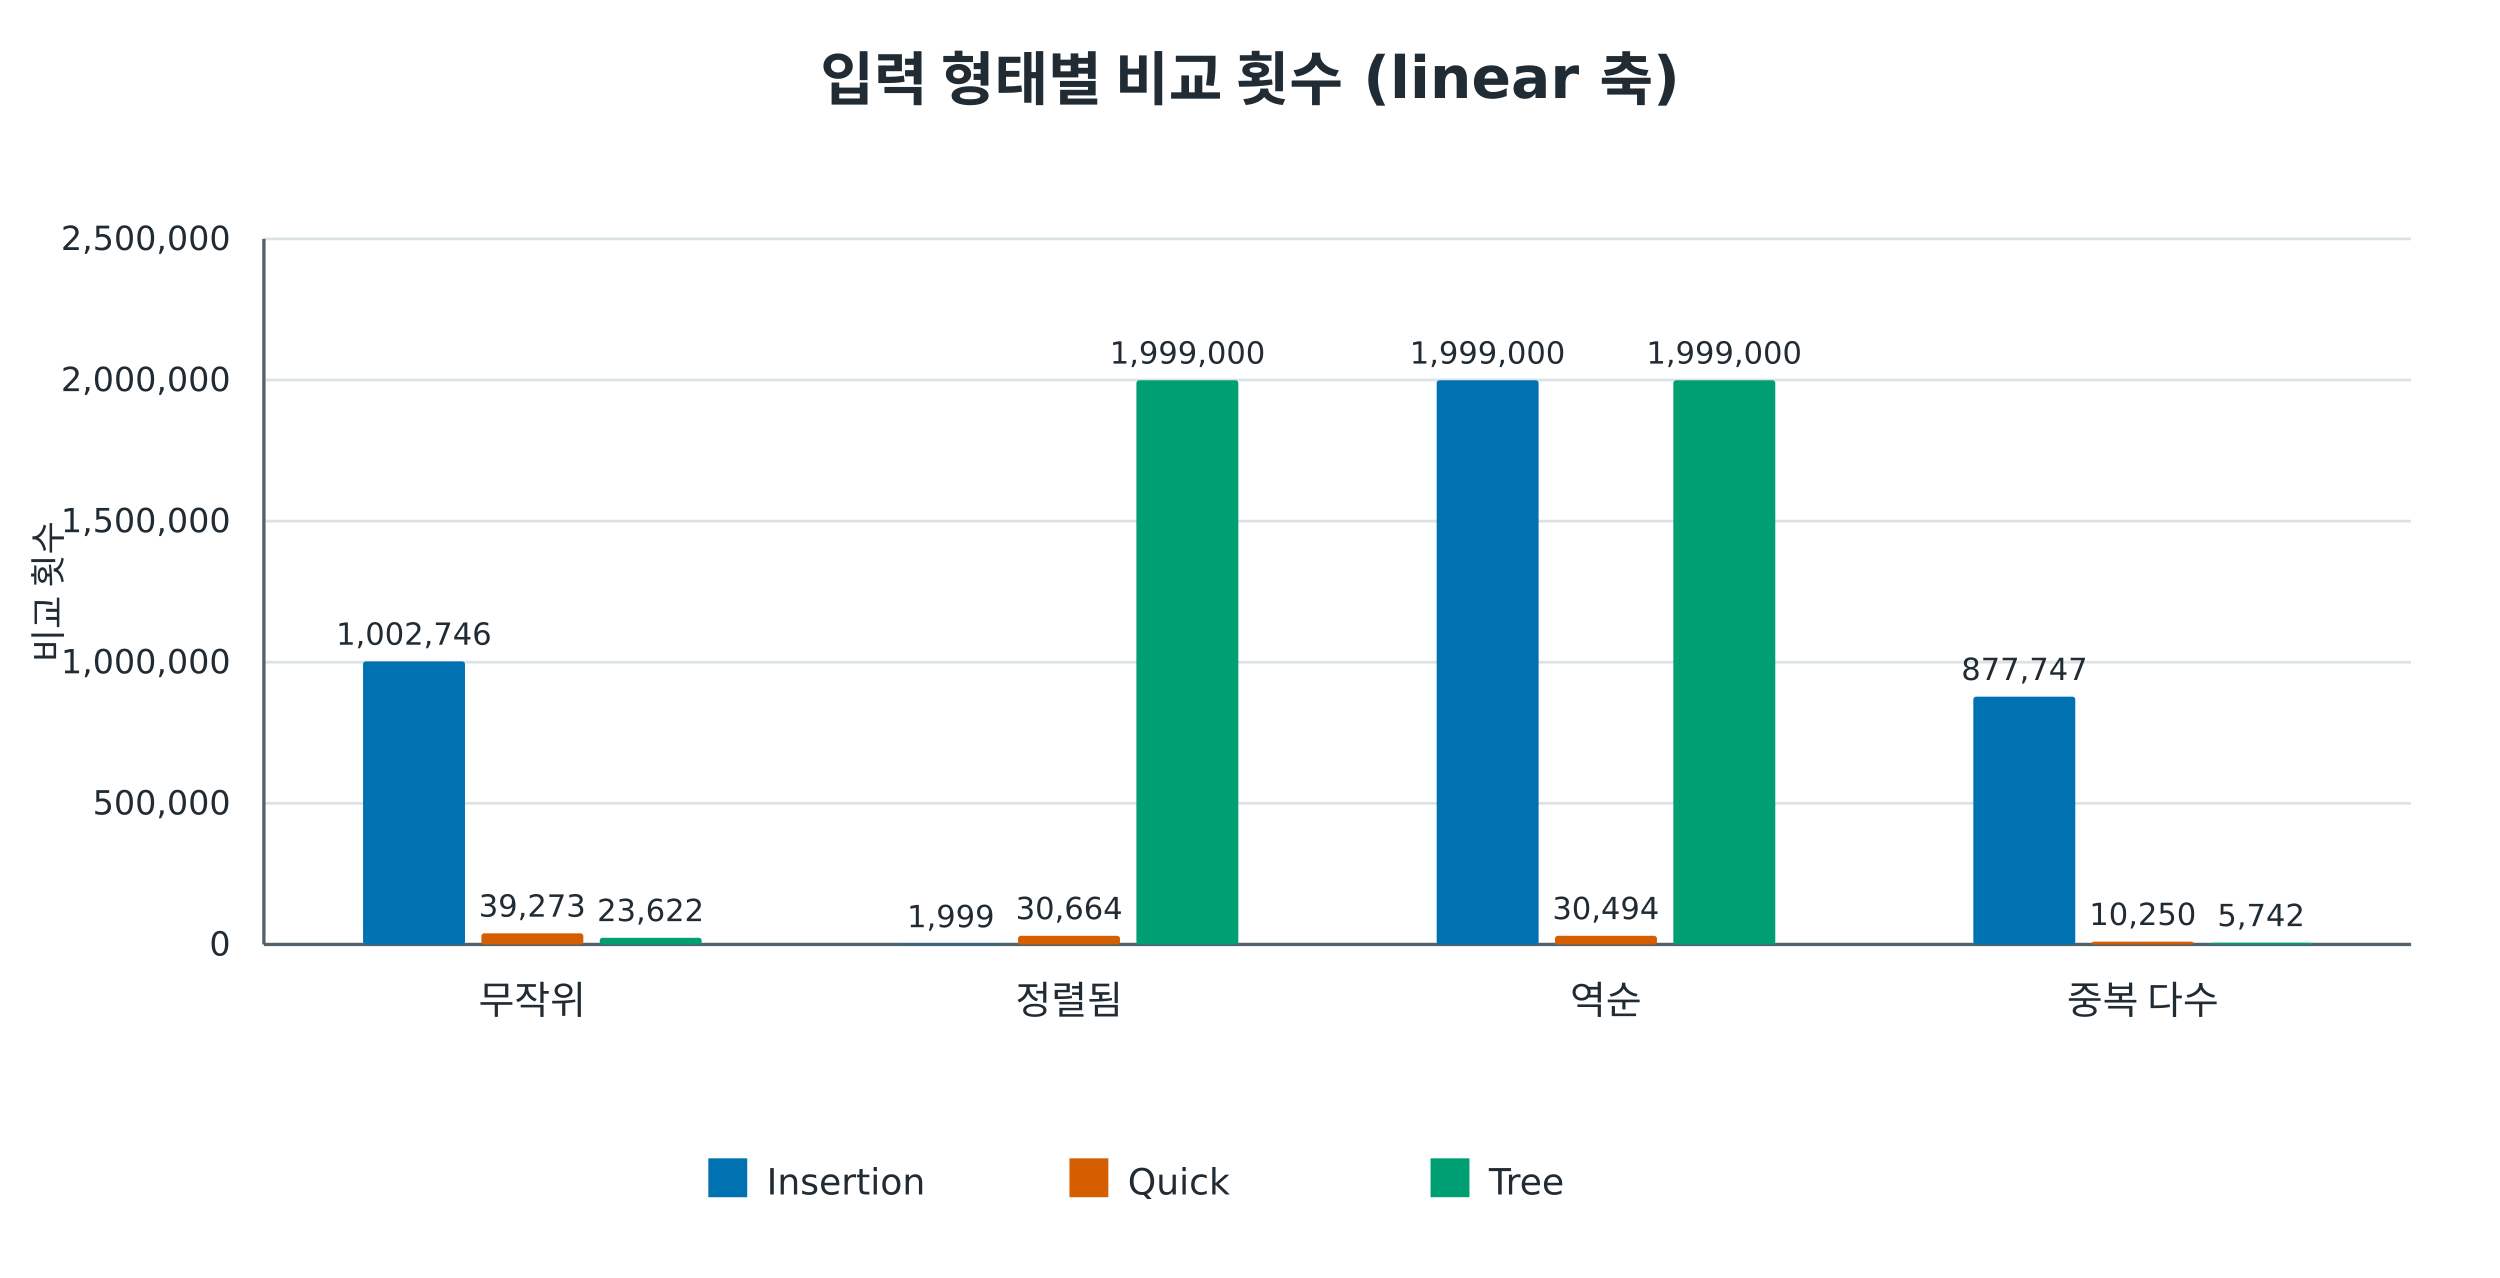
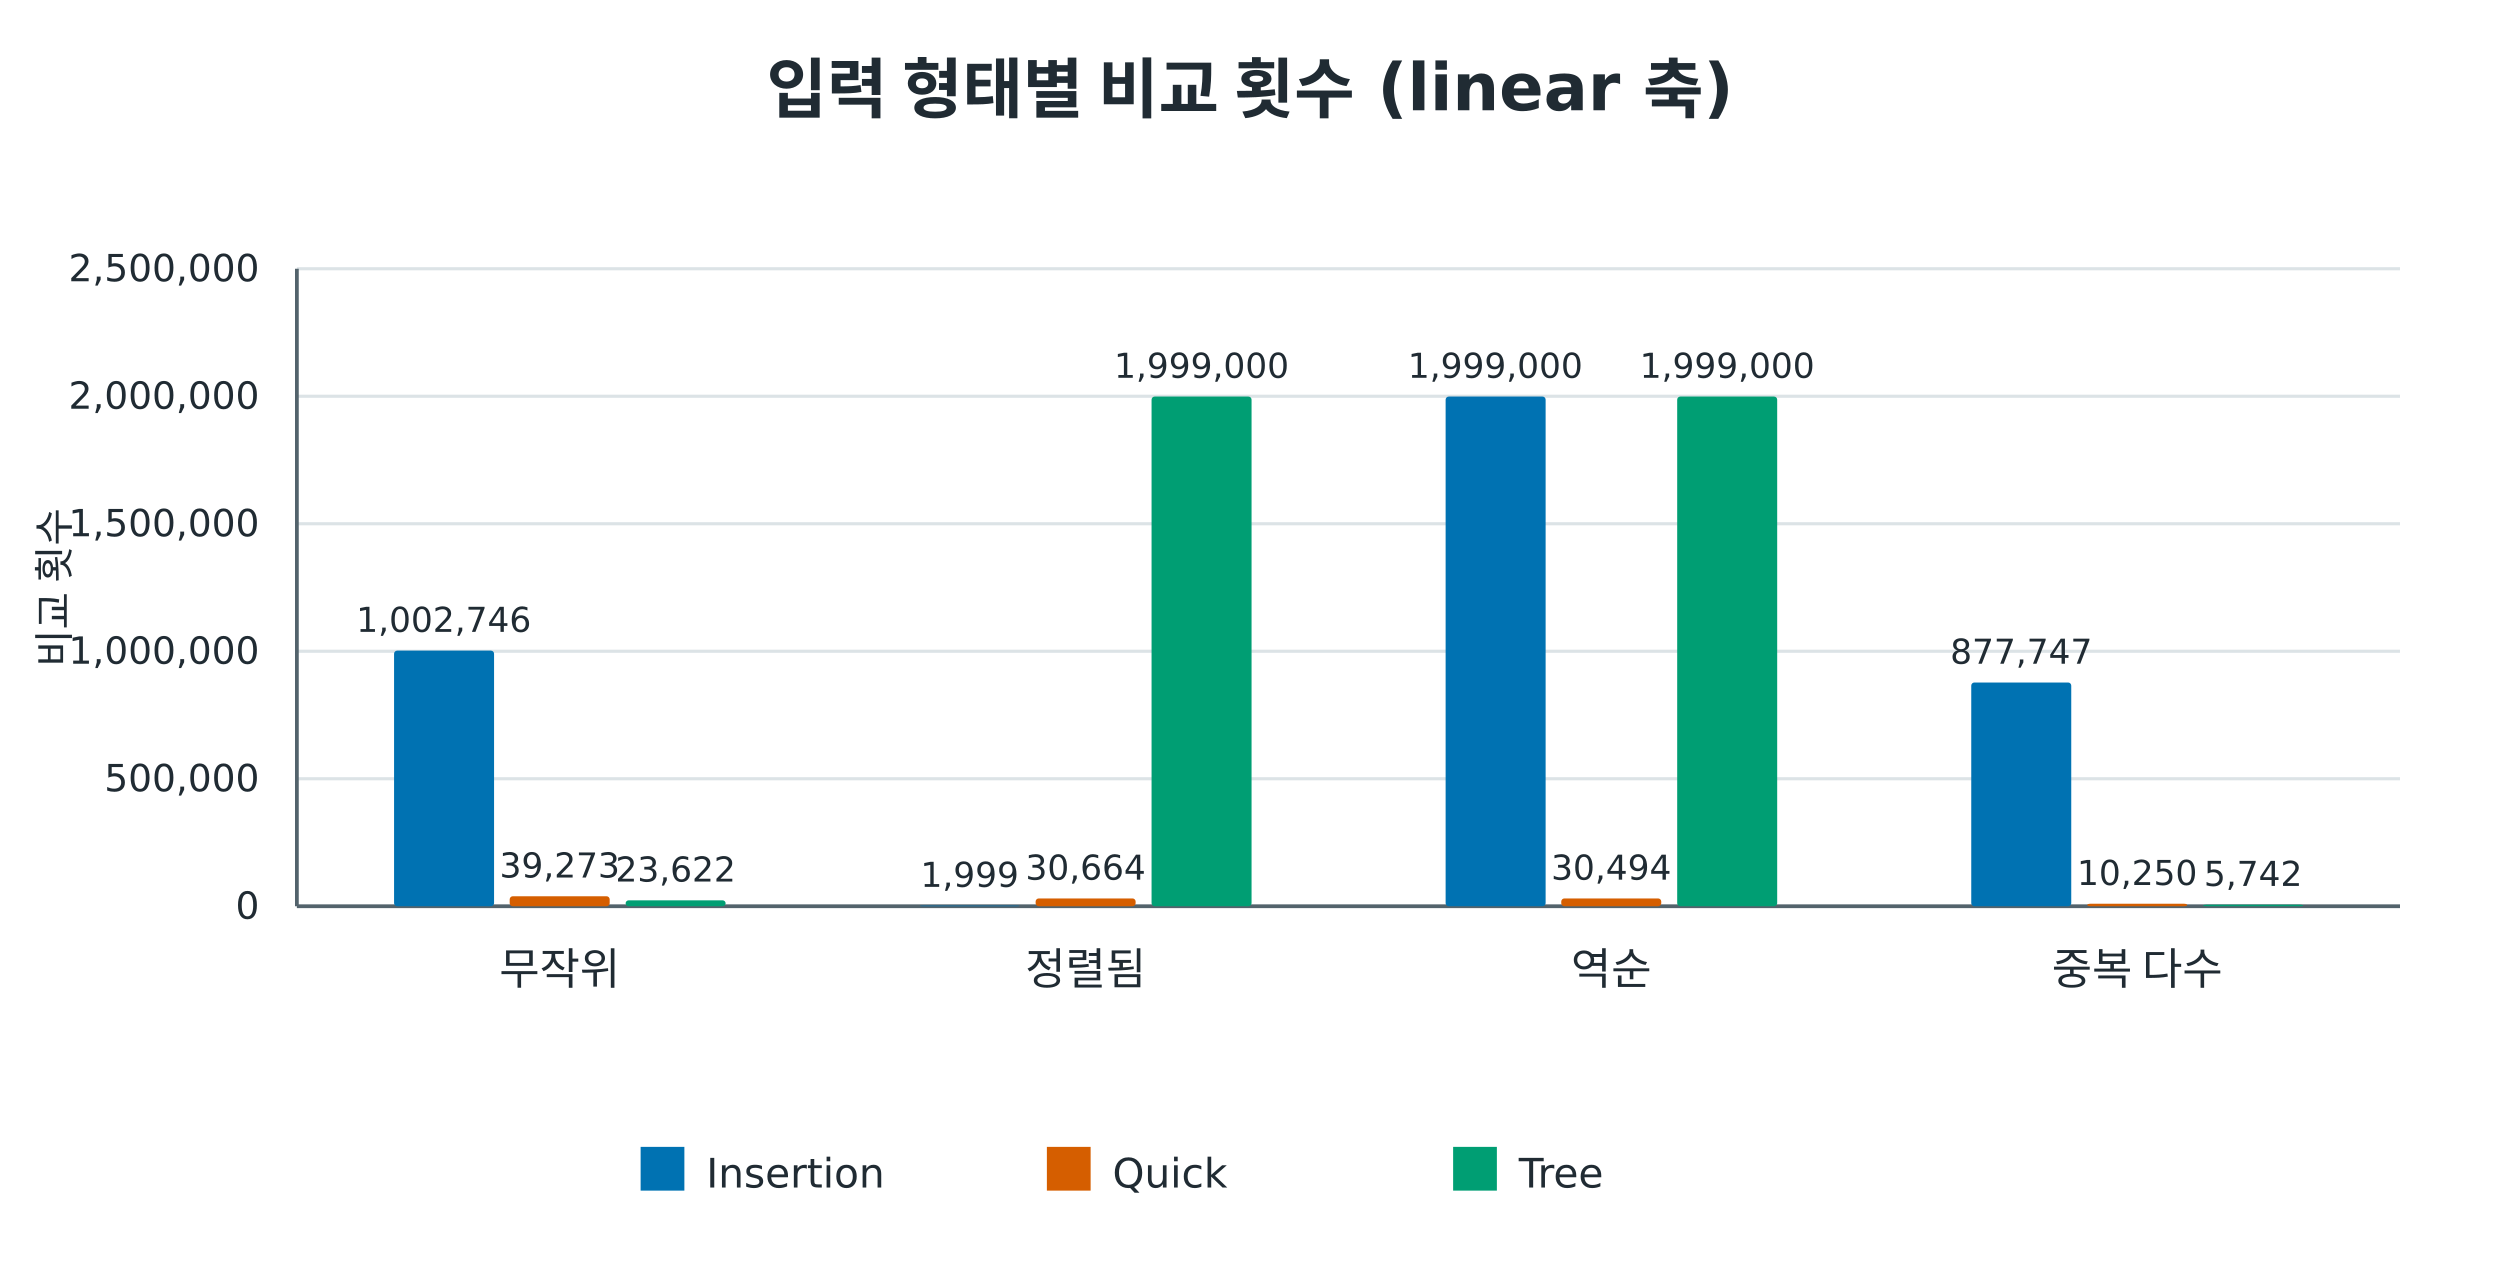
- <svg xmlns="http://www.w3.org/2000/svg" width="900" height="460" viewBox="0 0 900 460" role="img" aria-label="입력 형태별 비교 횟수 (linear 축)">
+ <svg xmlns="http://www.w3.org/2000/svg" width="800" height="410" viewBox="0 0 800 410" role="img" aria-label="입력 형태별 비교 횟수 (linear 축)">
  <style>text{font-family:"DejaVu Sans",sans-serif;fill:#202b33}.grid{stroke:#dce3e6;stroke-width:1}.axis{stroke:#53636c;stroke-width:1.2}.value{font-size:11px}.tick{font-size:12px}.category{font-size:14px}.legend{font-size:13px}.title{font-size:21px;font-weight:700}.ylabel{font-size:13px}</style>
-   <text class="title" x="450.0" y="36" text-anchor="middle">입력 형태별 비교 횟수 (linear 축)</text>
-   <line class="grid" x1="95" y1="340.0" x2="868" y2="340.0" />
-   <text class="tick" x="83" y="344.0" text-anchor="end">0</text>
-   <line class="grid" x1="95" y1="289.2" x2="868" y2="289.2" />
-   <text class="tick" x="83" y="293.2" text-anchor="end">500,000</text>
-   <line class="grid" x1="95" y1="238.4" x2="868" y2="238.4" />
-   <text class="tick" x="83" y="242.4" text-anchor="end">1,000,000</text>
-   <line class="grid" x1="95" y1="187.6" x2="868" y2="187.6" />
-   <text class="tick" x="83" y="191.6" text-anchor="end">1,500,000</text>
-   <line class="grid" x1="95" y1="136.8" x2="868" y2="136.8" />
-   <text class="tick" x="83" y="140.8" text-anchor="end">2,000,000</text>
-   <line class="grid" x1="95" y1="86.0" x2="868" y2="86.0" />
+   <text class="title" x="400.0" y="36" text-anchor="middle">입력 형태별 비교 횟수 (linear 축)</text>
+   <line class="grid" x1="95" y1="290.0" x2="768" y2="290.0" />
+   <text class="tick" x="83" y="294.0" text-anchor="end">0</text>
+   <line class="grid" x1="95" y1="249.2" x2="768" y2="249.2" />
+   <text class="tick" x="83" y="253.2" text-anchor="end">500,000</text>
+   <line class="grid" x1="95" y1="208.4" x2="768" y2="208.4" />
+   <text class="tick" x="83" y="212.4" text-anchor="end">1,000,000</text>
+   <line class="grid" x1="95" y1="167.6" x2="768" y2="167.6" />
+   <text class="tick" x="83" y="171.6" text-anchor="end">1,500,000</text>
+   <line class="grid" x1="95" y1="126.8" x2="768" y2="126.8" />
+   <text class="tick" x="83" y="130.8" text-anchor="end">2,000,000</text>
+   <line class="grid" x1="95" y1="86.0" x2="768" y2="86.0" />
  <text class="tick" x="83" y="90.0" text-anchor="end">2,500,000</text>
-   <line class="axis" x1="95" y1="86" x2="95" y2="340" />
-   <line class="axis" x1="95" y1="340" x2="868" y2="340" />
-   <text class="ylabel" x="22" y="213.0" transform="rotate(-90 22 213.0)" text-anchor="middle">비교 횟수</text>
-   <rect x="130.7" y="238.1" width="36.7" height="101.9" fill="#0072B2" rx="1" />
-   <text class="value" x="149.0" y="232.1" text-anchor="middle">1,002,746</text>
-   <rect x="173.3" y="336.0" width="36.7" height="4.0" fill="#D55E00" rx="1" />
-   <text class="value" x="191.6" y="330.0" text-anchor="middle">39,273</text>
-   <rect x="215.9" y="337.6" width="36.7" height="2.4" fill="#009E73" rx="1" />
-   <text class="value" x="234.2" y="331.6" text-anchor="middle">23,622</text>
-   <text class="category" x="191.6" y="365" text-anchor="middle">무작위</text>
-   <rect x="323.9" y="339.8" width="36.7" height="0.2" fill="#0072B2" rx="1" />
-   <text class="value" x="342.3" y="333.8" text-anchor="middle">1,999</text>
-   <rect x="366.5" y="336.9" width="36.7" height="3.1" fill="#D55E00" rx="1" />
-   <text class="value" x="384.9" y="330.9" text-anchor="middle">30,664</text>
-   <rect x="409.1" y="136.9" width="36.7" height="203.1" fill="#009E73" rx="1" />
-   <text class="value" x="427.5" y="130.9" text-anchor="middle">1,999,000</text>
-   <text class="category" x="384.9" y="365" text-anchor="middle">정렬됨</text>
-   <rect x="517.2" y="136.9" width="36.7" height="203.1" fill="#0072B2" rx="1" />
-   <text class="value" x="535.5" y="130.9" text-anchor="middle">1,999,000</text>
-   <rect x="559.8" y="336.9" width="36.7" height="3.1" fill="#D55E00" rx="1" />
-   <text class="value" x="578.1" y="330.9" text-anchor="middle">30,494</text>
-   <rect x="602.4" y="136.9" width="36.7" height="203.1" fill="#009E73" rx="1" />
-   <text class="value" x="620.7" y="130.9" text-anchor="middle">1,999,000</text>
-   <text class="category" x="578.1" y="365" text-anchor="middle">역순</text>
-   <rect x="710.4" y="250.8" width="36.7" height="89.2" fill="#0072B2" rx="1" />
-   <text class="value" x="728.8" y="244.8" text-anchor="middle">877,747</text>
-   <rect x="753.0" y="339.0" width="36.7" height="1.0" fill="#D55E00" rx="1" />
-   <text class="value" x="771.4" y="333.0" text-anchor="middle">10,250</text>
-   <rect x="795.6" y="339.4" width="36.7" height="0.6" fill="#009E73" rx="1" />
-   <text class="value" x="814.0" y="333.4" text-anchor="middle">5,742</text>
-   <text class="category" x="771.4" y="365" text-anchor="middle">중복 다수</text>
-   <rect x="255.0" y="417" width="14" height="14" fill="#0072B2" />
-   <text class="legend" x="276.0" y="430">Insertion</text>
-   <rect x="385.0" y="417" width="14" height="14" fill="#D55E00" />
-   <text class="legend" x="406.0" y="430">Quick</text>
-   <rect x="515.0" y="417" width="14" height="14" fill="#009E73" />
-   <text class="legend" x="536.0" y="430">Tree</text>
+   <line class="axis" x1="95" y1="86" x2="95" y2="290" />
+   <line class="axis" x1="95" y1="290" x2="768" y2="290" />
+   <text class="ylabel" x="22" y="188.0" transform="rotate(-90 22 188.0)" text-anchor="middle">비교 횟수</text>
+   <rect x="126.1" y="208.2" width="32.0" height="81.8" fill="#0072B2" rx="1" />
+   <text class="value" x="142.0" y="202.2" text-anchor="middle">1,002,746</text>
+   <rect x="163.1" y="286.8" width="32.0" height="3.2" fill="#D55E00" rx="1" />
+   <text class="value" x="179.1" y="280.8" text-anchor="middle">39,273</text>
+   <rect x="200.2" y="288.1" width="32.0" height="1.9" fill="#009E73" rx="1" />
+   <text class="value" x="216.2" y="282.1" text-anchor="middle">23,622</text>
+   <text class="category" x="179.1" y="315" text-anchor="middle">무작위</text>
+   <rect x="294.3" y="289.8" width="32.0" height="0.2" fill="#0072B2" rx="1" />
+   <text class="value" x="310.3" y="283.8" text-anchor="middle">1,999</text>
+   <rect x="331.4" y="287.5" width="32.0" height="2.5" fill="#D55E00" rx="1" />
+   <text class="value" x="347.4" y="281.5" text-anchor="middle">30,664</text>
+   <rect x="368.5" y="126.9" width="32.0" height="163.1" fill="#009E73" rx="1" />
+   <text class="value" x="384.5" y="120.9" text-anchor="middle">1,999,000</text>
+   <text class="category" x="347.4" y="315" text-anchor="middle">정렬됨</text>
+   <rect x="462.6" y="126.9" width="32.0" height="163.1" fill="#0072B2" rx="1" />
+   <text class="value" x="478.5" y="120.9" text-anchor="middle">1,999,000</text>
+   <rect x="499.6" y="287.5" width="32.0" height="2.5" fill="#D55E00" rx="1" />
+   <text class="value" x="515.6" y="281.5" text-anchor="middle">30,494</text>
+   <rect x="536.7" y="126.9" width="32.0" height="163.1" fill="#009E73" rx="1" />
+   <text class="value" x="552.7" y="120.9" text-anchor="middle">1,999,000</text>
+   <text class="category" x="515.6" y="315" text-anchor="middle">역순</text>
+   <rect x="630.8" y="218.4" width="32.0" height="71.6" fill="#0072B2" rx="1" />
+   <text class="value" x="646.8" y="212.4" text-anchor="middle">877,747</text>
+   <rect x="667.9" y="289.2" width="32.0" height="0.8" fill="#D55E00" rx="1" />
+   <text class="value" x="683.9" y="283.2" text-anchor="middle">10,250</text>
+   <rect x="705.0" y="289.5" width="32.0" height="0.5" fill="#009E73" rx="1" />
+   <text class="value" x="721.0" y="283.5" text-anchor="middle">5,742</text>
+   <text class="category" x="683.9" y="315" text-anchor="middle">중복 다수</text>
+   <rect x="205.0" y="367" width="14" height="14" fill="#0072B2" />
+   <text class="legend" x="226.0" y="380">Insertion</text>
+   <rect x="335.0" y="367" width="14" height="14" fill="#D55E00" />
+   <text class="legend" x="356.0" y="380">Quick</text>
+   <rect x="465.0" y="367" width="14" height="14" fill="#009E73" />
+   <text class="legend" x="486.0" y="380">Tree</text>
</svg>
